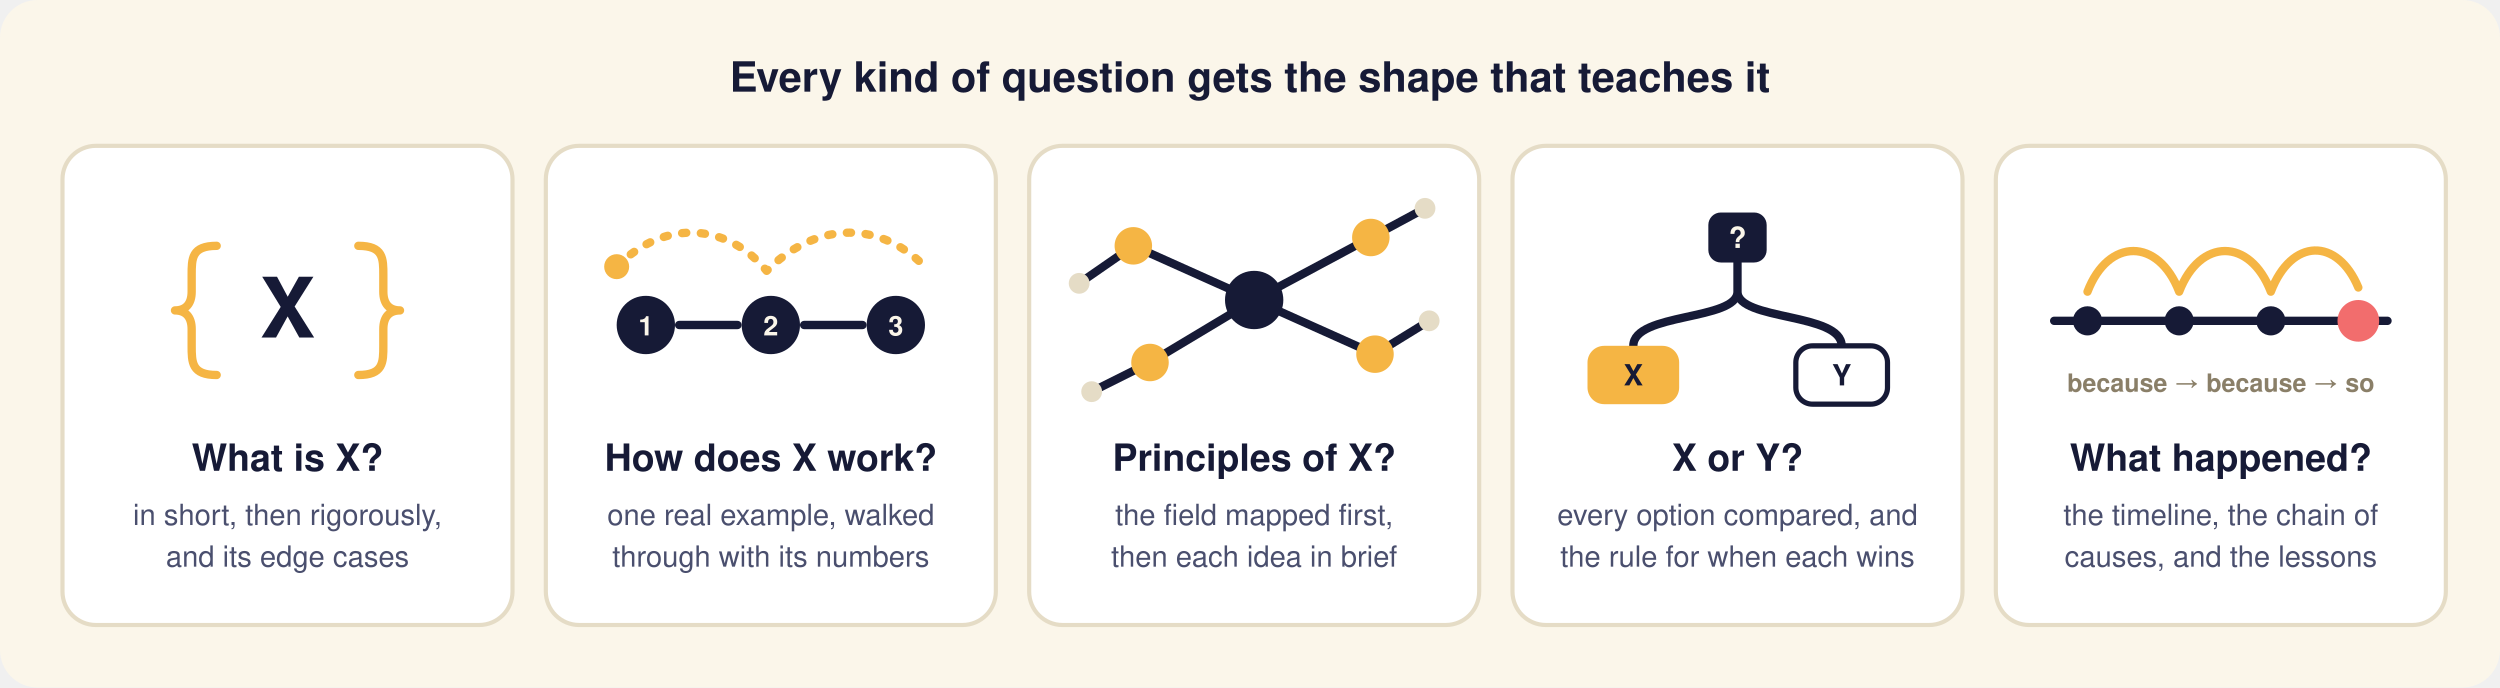
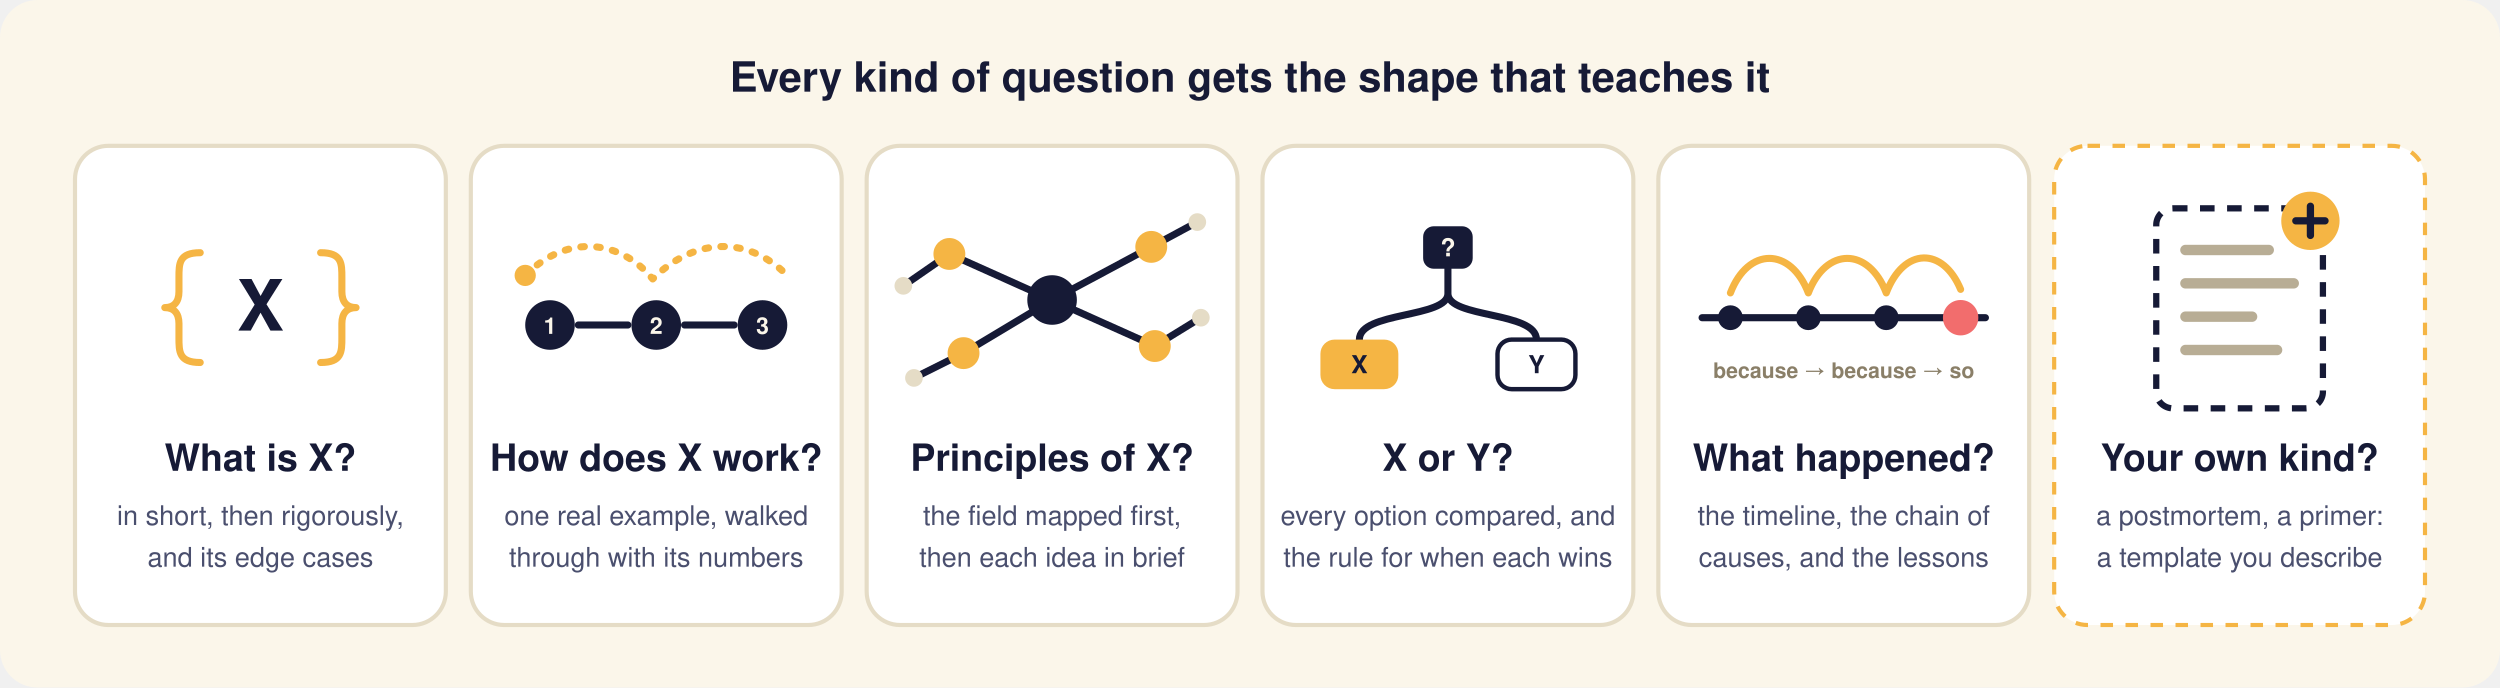
<svg xmlns="http://www.w3.org/2000/svg" width="1200" height="330" viewBox="0 0 1200 330" font-family="-apple-system, Segoe UI, Helvetica, Arial, sans-serif">
  <style>
    .q { font-size: 18px; font-weight: 800; fill: #161a36; text-anchor: middle; }
-     .a { font-size: 14px; fill: #4a4f6e; text-anchor: middle; }
+     .a { font-size: 13px; fill: #4a4f6e; text-anchor: middle; }
    .ink { fill: none; stroke: #161a36; stroke-width: 4; stroke-linecap: round; stroke-linejoin: round; }
    .gold { fill: none; stroke: #f5b544; stroke-width: 4; stroke-linecap: round; stroke-linejoin: round; }
  </style>
  <rect width="1200" height="330" rx="18" fill="#fbf6ea" />
  <text x="600" y="44" font-size="20" font-weight="800" fill="#161a36" text-anchor="middle">Every kind of question gets the shape that teaches it</text>
  <g fill="#ffffff" stroke="#e5dcc6" stroke-width="2">
-     <rect x="30" y="70" width="216" height="230" rx="16" />
-     <rect x="262" y="70" width="216" height="230" rx="16" />
-     <rect x="494" y="70" width="216" height="230" rx="16" />
-     <rect x="726" y="70" width="216" height="230" rx="16" />
-     <rect x="958" y="70" width="216" height="230" rx="16" />
+     <rect x="36" y="70" width="178" height="230" rx="16" />
+     <rect x="226" y="70" width="178" height="230" rx="16" />
+     <rect x="416" y="70" width="178" height="230" rx="16" />
+     <rect x="606" y="70" width="178" height="230" rx="16" />
+     <rect x="796" y="70" width="178" height="230" rx="16" />
  </g>
-   <g transform="translate(138 140)">
+   <rect x="986" y="70" width="178" height="230" rx="16" fill="#ffffff" stroke="#f5b544" stroke-width="2" stroke-dasharray="6 6" />
+   <g transform="translate(125 140) scale(0.85)">
    <text x="0" y="22" font-size="40" font-weight="800" fill="#161a36" text-anchor="middle">X</text>
    <path class="gold" d="M-34 -22 C -46 -22 -46 -16 -46 -8 L -46 0 C -46 6 -49 9 -54 9 C -49 9 -46 12 -46 18 L -46 26 C -46 34 -46 40 -34 40" />
    <path class="gold" d="M34 -22 C 46 -22 46 -16 46 -8 L 46 0 C 46 6 49 9 54 9 C 49 9 46 12 46 18 L 46 26 C 46 34 46 40 34 40" />
  </g>
-   <text class="q" x="138" y="226">What is X?</text>
-   <text class="a" x="138" y="252">in short, then rigorously,</text>
-   <text class="a" x="138" y="272">and its edge cases</text>
-   <g transform="translate(370 156)">
+   <text class="q" x="125" y="226">What is X?</text>
+   <text class="a" x="125" y="252">in short, then rigorously,</text>
+   <text class="a" x="125" y="272">and its edge cases</text>
+   <g transform="translate(315 156) scale(0.85)">
    <path class="ink" d="M-44 0 h28 M16 0 h28" />
    <circle cx="-60" cy="0" r="14" fill="#161a36" />
    <text x="-60" y="5" font-size="13" font-weight="800" fill="#fbf6ea" text-anchor="middle">1</text>
    <circle cx="0" cy="0" r="14" fill="#161a36" />
    <text x="0" y="5" font-size="13" font-weight="800" fill="#fbf6ea" text-anchor="middle">2</text>
    <circle cx="60" cy="0" r="14" fill="#161a36" />
    <text x="60" y="5" font-size="13" font-weight="800" fill="#fbf6ea" text-anchor="middle">3</text>
    <path class="gold" d="M-74 -28 C -50 -52 -20 -48 -2 -26 C 20 -48 50 -52 74 -28" stroke-dasharray="2 7" />
    <circle cx="-74" cy="-28" r="6" fill="#f5b544" />
  </g>
-   <text class="q" x="370" y="226">How does X work?</text>
-   <text class="a" x="370" y="252">one real example, walked</text>
-   <text class="a" x="370" y="272">through with its numbers</text>
-   <g transform="translate(602 144)">
+   <text class="q" x="315" y="226">How does X work?</text>
+   <text class="a" x="315" y="252">one real example, walked</text>
+   <text class="a" x="315" y="272">through with its numbers</text>
+   <g transform="translate(505 144) scale(0.85)">
    <path class="ink" d="M0 0 L -58 -26 M0 0 L -50 30 M0 0 L 56 -30 M0 0 L 58 26 M-58 -26 L -84 -8 M-50 30 L -78 44 M56 -30 L 82 -44 M58 26 L 84 10" stroke-width="3" />
    <circle cx="0" cy="0" r="14" fill="#161a36" />
    <g fill="#f5b544">
      <circle cx="-58" cy="-26" r="9" />
      <circle cx="-50" cy="30" r="9" />
      <circle cx="56" cy="-30" r="9" />
      <circle cx="58" cy="26" r="9" />
    </g>
    <g fill="#e5dcc6">
      <circle cx="-84" cy="-8" r="5" />
      <circle cx="-78" cy="44" r="5" />
      <circle cx="82" cy="-44" r="5" />
      <circle cx="84" cy="10" r="5" />
    </g>
  </g>
-   <text class="q" x="602" y="226">Principles of X?</text>
-   <text class="a" x="602" y="252">the field mapped first,</text>
-   <text class="a" x="602" y="272">then each idea in brief</text>
-   <g transform="translate(834 146)">
+   <text class="q" x="505" y="226">Principles of X?</text>
+   <text class="a" x="505" y="252">the field mapped first,</text>
+   <text class="a" x="505" y="272">then each idea in brief</text>
+   <g transform="translate(695 146) scale(0.85)">
    <rect x="-14" y="-44" width="28" height="24" rx="6" fill="#161a36" />
    <text x="0" y="-27" font-size="14" font-weight="800" fill="#fbf6ea" text-anchor="middle">?</text>
    <path class="ink" d="M0 -20 V -6 M0 -6 C 0 8 -50 4 -50 20 M0 -6 C 0 8 50 4 50 20" stroke-width="3" />
    <rect x="-72" y="20" width="44" height="28" rx="8" fill="#f5b544" />
    <text x="-50" y="39" font-size="14" font-weight="800" fill="#161a36" text-anchor="middle">X</text>
    <rect x="28" y="20" width="44" height="28" rx="8" fill="#ffffff" stroke="#161a36" stroke-width="2.5" />
    <text x="50" y="39" font-size="14" font-weight="800" fill="#161a36" text-anchor="middle">Y</text>
  </g>
-   <text class="q" x="834" y="226">X or Y?</text>
-   <text class="a" x="834" y="252">every option compared, and</text>
-   <text class="a" x="834" y="272">the rule for when each wins</text>
-   <g transform="translate(1066 144)">
+   <text class="q" x="695" y="226">X or Y?</text>
+   <text class="a" x="695" y="252">every option compared, and</text>
+   <text class="a" x="695" y="272">the rule for when each wins</text>
+   <g transform="translate(885 144) scale(0.85)">
    <path class="ink" d="M-80 10 H 80" stroke-width="3" />
    <g fill="#161a36">
      <circle cx="-64" cy="10" r="7" />
      <circle cx="-20" cy="10" r="7" />
      <circle cx="24" cy="10" r="7" />
    </g>
    <circle cx="66" cy="10" r="10" fill="#f26d6d" />
    <path class="gold" d="M-64 -4 C -54 -30 -30 -30 -20 -4 M-20 -4 C -10 -30 14 -30 24 -4 M24 -4 C 34 -30 56 -30 66 -6" />
    <text x="0" y="44" font-size="12" font-weight="700" fill="#8a7f68" text-anchor="middle">because → because → so</text>
  </g>
-   <text class="q" x="1066" y="226">What happened?</text>
-   <text class="a" x="1066" y="252">the timeline, the chain of</text>
-   <text class="a" x="1066" y="272">causes, and the lessons</text>
+   <text class="q" x="885" y="226">What happened?</text>
+   <text class="a" x="885" y="252">the timeline, the chain of</text>
+   <text class="a" x="885" y="272">causes, and the lessons</text>
+   <g transform="translate(1075 146)">
+     <rect x="-40" y="-46" width="80" height="96" rx="8" fill="#ffffff" stroke="#161a36" stroke-width="3" stroke-dasharray="7 6" />
+     <path d="M-26 -26 h40 M-26 -10 h52 M-26 6 h32 M-26 22 h44" stroke="#b8ad95" stroke-width="5" stroke-linecap="round" />
+     <circle cx="34" cy="-40" r="14" fill="#f5b544" />
+     <path d="M34 -47 v14 M27 -40 h14" stroke="#161a36" stroke-width="3.5" stroke-linecap="round" />
+   </g>
+   <text class="q" x="1075" y="226">Your own kind?</text>
+   <text class="a" x="1075" y="252">a postmortem, a primer:</text>
+   <text class="a" x="1075" y="272">a template you describe</text>
</svg>
